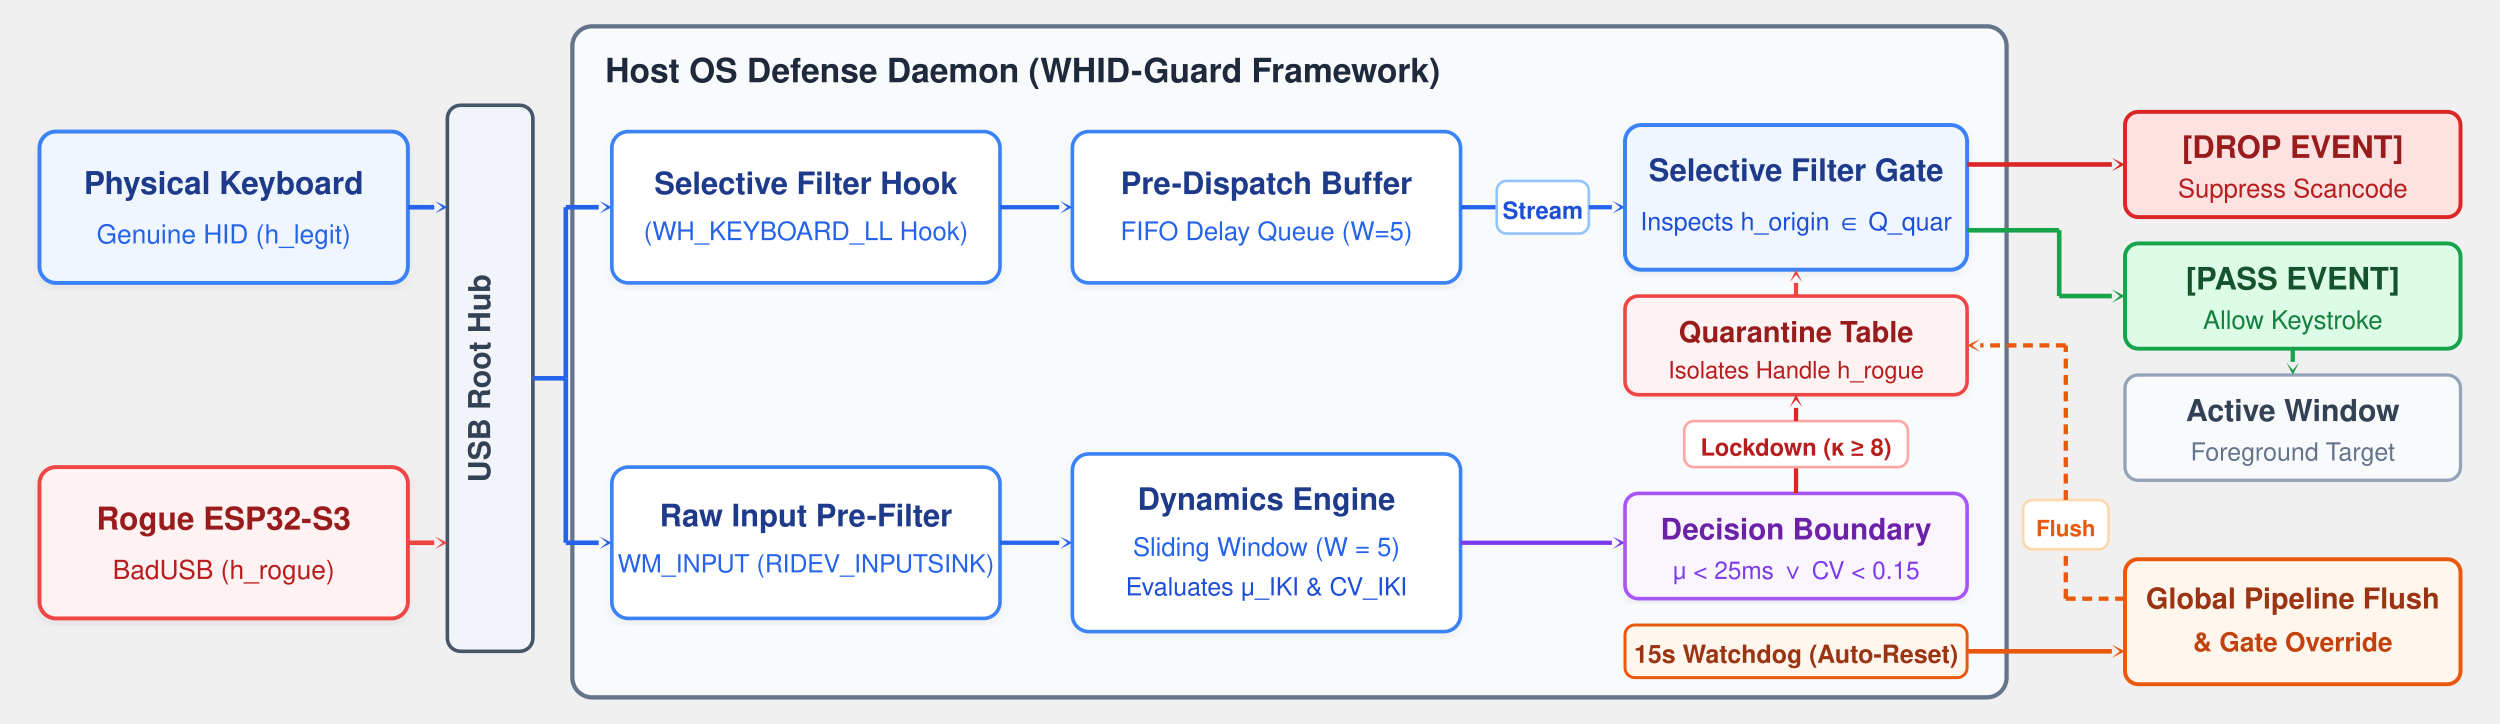
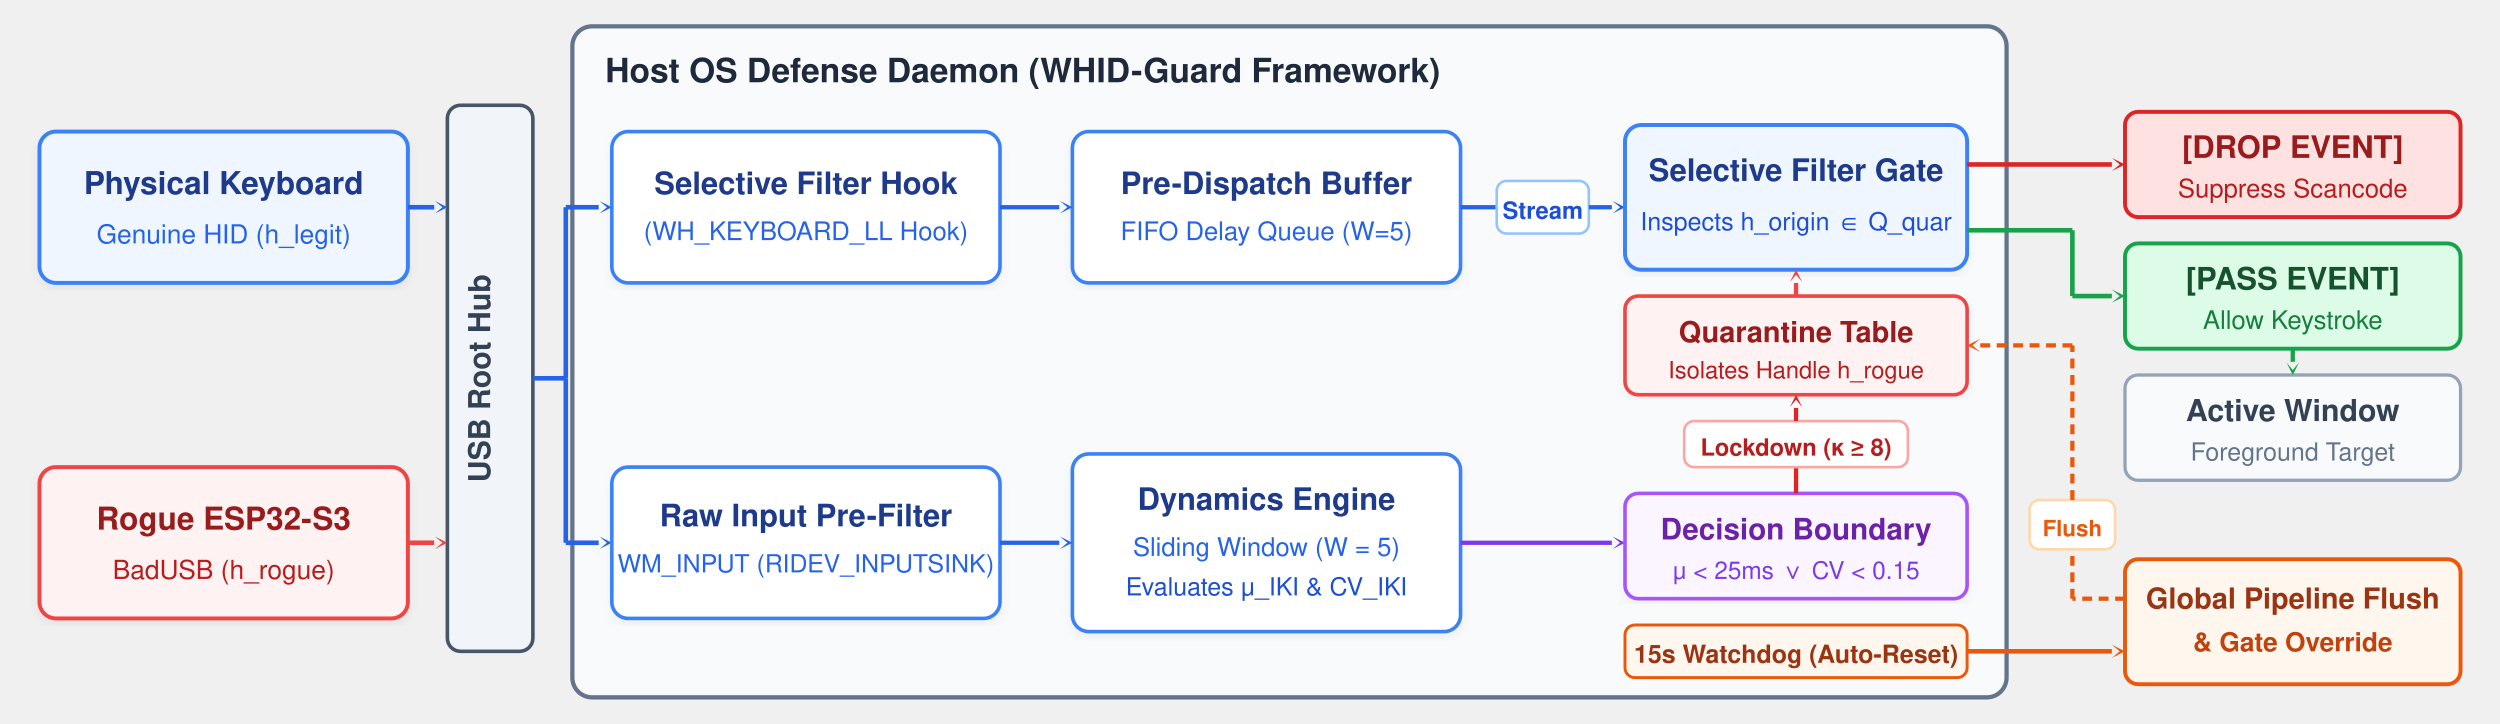
<svg xmlns="http://www.w3.org/2000/svg" viewBox="0 0 760 220" width="760" height="220" style="background:#ffffff; font-family:Helvetica, Arial, sans-serif;">
  <defs>
    <filter id="sh3" x="-5%" y="-5%" width="110%" height="110%">
      <feDropShadow dx="0" dy="1.5" stdDeviation="1.5" flood-opacity="0.05" />
    </filter>
  </defs>
  <rect x="174" y="8" width="436" height="204" rx="6" fill="#f8fafc" stroke="#64748b" stroke-width="1.3" />
  <text x="184" y="25" font-size="10.2" font-weight="bold" fill="#1e293b" text-anchor="start">Host OS Defense Daemon (WHID-Guard Framework)</text>
  <rect x="12" y="40" width="112" height="46" rx="5" fill="#eff6ff" stroke="#3b82f6" stroke-width="1.2" filter="url(#sh3)" />
  <text x="68" y="59" font-size="9.6" font-weight="bold" fill="#1e3a8a" text-anchor="middle">Physical Keyboard</text>
  <text x="68" y="74" font-size="8.0" fill="#2563eb" text-anchor="middle">Genuine HID (h_legit)</text>
  <rect x="12" y="142" width="112" height="46" rx="5" fill="#fef2f2" stroke="#ef4444" stroke-width="1.2" filter="url(#sh3)" />
  <text x="68" y="161" font-size="9.6" font-weight="bold" fill="#991b1b" text-anchor="middle">Rogue ESP32-S3</text>
  <text x="68" y="176" font-size="8.0" fill="#b91c1c" text-anchor="middle">BadUSB (h_rogue)</text>
  <rect x="136" y="32" width="26" height="166" rx="4" fill="#f1f5f9" stroke="#475569" stroke-width="1.1" />
  <text x="149" y="115" font-size="9.2" font-weight="bold" fill="#334155" text-anchor="middle" transform="rotate(-90 149 115)">USB Root Hub</text>
  <line x1="124" y1="63" x2="132" y2="63" stroke="#2563eb" stroke-width="1.4" />
  <polygon points="136.0,63.0 132.2,61.1 134.5,63.0 132.2,64.9" fill="#2563eb" />
  <line x1="124" y1="165" x2="132" y2="165" stroke="#ef4444" stroke-width="1.4" />
  <polygon points="136.0,165.0 132.2,163.1 134.5,165.0 132.2,166.9" fill="#ef4444" />
  <line x1="162" y1="115" x2="172" y2="115" stroke="#2563eb" stroke-width="1.4" />
  <line x1="172" y1="115" x2="172" y2="63" stroke="#2563eb" stroke-width="1.4" />
  <line x1="172" y1="63" x2="182" y2="63" stroke="#2563eb" stroke-width="1.4" />
  <polygon points="186.0,63.0 182.2,61.1 184.5,63.0 182.2,64.9" fill="#2563eb" />
  <line x1="172" y1="115" x2="172" y2="165" stroke="#2563eb" stroke-width="1.4" />
  <line x1="172" y1="165" x2="182" y2="165" stroke="#2563eb" stroke-width="1.4" />
  <polygon points="186.0,165.0 182.2,163.1 184.5,165.0 182.2,166.9" fill="#2563eb" />
  <rect x="186" y="40" width="118" height="46" rx="5" fill="#ffffff" stroke="#3b82f6" stroke-width="1.1" filter="url(#sh3)" />
  <text x="245" y="59" font-size="9.4" font-weight="bold" fill="#1e3a8a" text-anchor="middle">Selective Filter Hook</text>
  <text x="245" y="73" font-size="7.8" fill="#2563eb" text-anchor="middle">(WH_KEYBOARD_LL Hook)</text>
  <rect x="326" y="40" width="118" height="46" rx="5" fill="#ffffff" stroke="#3b82f6" stroke-width="1.1" filter="url(#sh3)" />
  <text x="385" y="59" font-size="9.4" font-weight="bold" fill="#1e3a8a" text-anchor="middle">Pre-Dispatch Buffer</text>
  <text x="385" y="73" font-size="7.8" fill="#2563eb" text-anchor="middle">FIFO Delay Queue (W=5)</text>
  <line x1="304" y1="63" x2="322" y2="63" stroke="#2563eb" stroke-width="1.3" />
  <polygon points="326.0,63.0 322.2,61.1 324.5,63.0 322.2,64.9" fill="#2563eb" />
  <line x1="444" y1="63" x2="455" y2="63" stroke="#2563eb" stroke-width="1.3" />
  <rect x="455" y="55" width="28" height="16" rx="3" fill="#ffffff" stroke="#93c5fd" stroke-width="0.8" />
  <text x="469" y="66.5" font-size="7.2" font-weight="bold" fill="#1d4ed8" text-anchor="middle">Stream</text>
  <line x1="483" y1="63" x2="490" y2="63" stroke="#2563eb" stroke-width="1.3" />
  <polygon points="494.0,63.0 490.2,61.1 492.5,63.0 490.2,64.9" fill="#2563eb" />
  <rect x="186" y="142" width="118" height="46" rx="5" fill="#ffffff" stroke="#3b82f6" stroke-width="1.1" filter="url(#sh3)" />
  <text x="245" y="160" font-size="9.4" font-weight="bold" fill="#1e3a8a" text-anchor="middle">Raw Input Pre-Filter</text>
  <text x="245" y="174" font-size="7.6" fill="#2563eb" text-anchor="middle">WM_INPUT (RIDEV_INPUTSINK)</text>
  <rect x="326" y="138" width="118" height="54" rx="5" fill="#ffffff" stroke="#3b82f6" stroke-width="1.1" filter="url(#sh3)" />
  <text x="385" y="155" font-size="9.4" font-weight="bold" fill="#1e3a8a" text-anchor="middle">Dynamics Engine</text>
  <text x="385" y="169" font-size="7.8" fill="#2563eb" text-anchor="middle">Sliding Window (W = 5)</text>
  <text x="385" y="181" font-size="7.6" fill="#1d4ed8" text-anchor="middle">Evaluates μ_IKI &amp; CV_IKI</text>
  <line x1="304" y1="165" x2="322" y2="165" stroke="#2563eb" stroke-width="1.3" />
  <polygon points="326.0,165.0 322.2,163.1 324.5,165.0 322.2,166.9" fill="#2563eb" />
  <line x1="444" y1="165" x2="490" y2="165" stroke="#7c3aed" stroke-width="1.3" />
  <polygon points="494.0,165.0 490.2,163.1 492.5,165.0 490.2,166.9" fill="#7c3aed" />
  <rect x="494" y="38" width="104" height="44" rx="5" fill="#eff6ff" stroke="#3b82f6" stroke-width="1.2" filter="url(#sh3)" />
  <text x="546" y="55" font-size="9.4" font-weight="bold" fill="#1e3a8a" text-anchor="middle">Selective Filter Gate</text>
  <text x="546" y="70" font-size="7.6" fill="#1d4ed8" text-anchor="middle">Inspects h_origin ∈ Q_quar</text>
  <rect x="494" y="90" width="104" height="30" rx="4" fill="#fef2f2" stroke="#ef4444" stroke-width="1.1" filter="url(#sh3)" />
  <text x="546" y="104" font-size="8.8" font-weight="bold" fill="#991b1b" text-anchor="middle">Quarantine Table</text>
  <text x="546" y="115" font-size="7.2" fill="#b91c1c" text-anchor="middle">Isolates Handle h_rogue</text>
  <line x1="546" y1="90" x2="546" y2="86" stroke="#ef4444" stroke-width="1.3" />
  <polygon points="546.0,82.0 544.1,85.8 546.0,83.5 547.9,85.8" fill="#ef4444" />
  <rect x="494" y="150" width="104" height="32" rx="4" fill="#faf5ff" stroke="#a855f7" stroke-width="1.1" filter="url(#sh3)" />
  <text x="546" y="164" font-size="9.0" font-weight="bold" fill="#6b21a8" text-anchor="middle">Decision Boundary</text>
  <text x="546" y="176" font-size="7.4" fill="#7c3aed" text-anchor="middle">μ &lt; 25ms ∨ CV &lt; 0.15</text>
  <line x1="546" y1="150" x2="546" y2="142" stroke="#dc2626" stroke-width="1.3" />
  <rect x="512" y="128" width="68" height="14" rx="3" fill="#ffffff" stroke="#fca5a5" stroke-width="0.8" />
  <text x="546" y="138.5" font-size="7.2" font-weight="bold" fill="#b91c1c" text-anchor="middle">Lockdown (κ ≥ 8)</text>
  <line x1="546" y1="128" x2="546" y2="124" stroke="#dc2626" stroke-width="1.3" />
  <polygon points="546.0,120.0 544.1,123.8 546.0,121.5 547.9,123.8" fill="#dc2626" />
  <rect x="494" y="190" width="104" height="16" rx="3" fill="#fff7ed" stroke="#ea580c" stroke-width="0.9" />
  <text x="546" y="201.5" font-size="7.6" font-weight="bold" fill="#9a3412" text-anchor="middle">15s Watchdog (Auto-Reset)</text>
  <rect x="646" y="34" width="102" height="32" rx="4" fill="#fee2e2" stroke="#dc2626" stroke-width="1.2" />
  <text x="697" y="48" font-size="9.4" font-weight="bold" fill="#991b1b" text-anchor="middle">[DROP EVENT]</text>
  <text x="697" y="60" font-size="7.8" fill="#b91c1c" text-anchor="middle">Suppress Scancode</text>
  <rect x="646" y="74" width="102" height="32" rx="4" fill="#dcfce7" stroke="#16a34a" stroke-width="1.2" />
  <text x="697" y="88" font-size="9.4" font-weight="bold" fill="#14532d" text-anchor="middle">[PASS EVENT]</text>
  <text x="697" y="100" font-size="7.8" fill="#15803d" text-anchor="middle">Allow Keystroke</text>
  <rect x="646" y="114" width="102" height="32" rx="4" fill="#f8fafc" stroke="#94a3b8" stroke-width="1.0" />
  <text x="697" y="128" font-size="9.2" font-weight="bold" fill="#334155" text-anchor="middle">Active Window</text>
  <text x="697" y="140" font-size="7.6" fill="#64748b" text-anchor="middle">Foreground Target</text>
  <line x1="697" y1="106" x2="697" y2="110" stroke="#16a34a" stroke-width="1.3" />
  <polygon points="697.0,114.0 695.1,110.2 697.0,112.5 698.9,110.2" fill="#16a34a" />
  <line x1="598" y1="50" x2="642" y2="50" stroke="#dc2626" stroke-width="1.4" />
  <polygon points="646.0,50.0 642.0,48.0 644.4,50.0 642.0,52.0" fill="#dc2626" />
-   <line x1="598" y1="70" x2="626" y2="70" stroke="#16a34a" stroke-width="1.4" />
-   <line x1="626" y1="70" x2="626" y2="90" stroke="#16a34a" stroke-width="1.4" />
-   <line x1="626" y1="90" x2="642" y2="90" stroke="#16a34a" stroke-width="1.4" />
+   <line x1="598" y1="70" x2="630" y2="70" stroke="#16a34a" stroke-width="1.4" />
+   <line x1="630" y1="70" x2="630" y2="90" stroke="#16a34a" stroke-width="1.4" />
+   <line x1="630" y1="90" x2="642" y2="90" stroke="#16a34a" stroke-width="1.4" />
  <polygon points="646.0,90.0 642.0,88.0 644.4,90.0 642.0,92.0" fill="#16a34a" />
  <rect x="646" y="170" width="102" height="38" rx="4" fill="#fff7ed" stroke="#ea580c" stroke-width="1.2" />
  <text x="697" y="185" font-size="8.8" font-weight="bold" fill="#9a3412" text-anchor="middle">Global Pipeline Flush</text>
  <text x="697" y="198" font-size="8.0" font-weight="bold" fill="#c2410c" text-anchor="middle">&amp; Gate Override</text>
  <line x1="598" y1="198" x2="642" y2="198" stroke="#ea580c" stroke-width="1.4" />
  <polygon points="646.0,198.0 642.0,196.0 644.4,198.0 642.0,200.0" fill="#ea580c" />
-   <line x1="646" y1="182" x2="628" y2="182" stroke="#ea580c" stroke-width="1.3" stroke-dasharray="3,2" />
-   <line x1="628" y1="182" x2="628" y2="167" stroke="#ea580c" stroke-width="1.3" stroke-dasharray="3,2" />
-   <rect x="615" y="152" width="26" height="15" rx="3" fill="#ffffff" stroke="#fed7aa" stroke-width="0.8" />
-   <text x="628" y="163" font-size="6.8" font-weight="bold" fill="#ea580c" text-anchor="middle">Flush</text>
-   <line x1="628" y1="152" x2="628" y2="105" stroke="#ea580c" stroke-width="1.3" stroke-dasharray="3,2" />
-   <line x1="628" y1="105" x2="602" y2="105" stroke="#ea580c" stroke-width="1.3" stroke-dasharray="3,2" />
+   <line x1="646" y1="182" x2="630" y2="182" stroke="#ea580c" stroke-width="1.3" stroke-dasharray="3,2" />
+   <line x1="630" y1="182" x2="630" y2="167" stroke="#ea580c" stroke-width="1.3" stroke-dasharray="3,2" />
+   <rect x="617" y="152" width="26" height="15" rx="3" fill="#ffffff" stroke="#fed7aa" stroke-width="0.8" />
+   <text x="630" y="163" font-size="6.8" font-weight="bold" fill="#ea580c" text-anchor="middle">Flush</text>
+   <line x1="630" y1="152" x2="630" y2="105" stroke="#ea580c" stroke-width="1.3" stroke-dasharray="3,2" />
+   <line x1="630" y1="105" x2="602" y2="105" stroke="#ea580c" stroke-width="1.3" stroke-dasharray="3,2" />
  <polygon points="598.0,105.0 602.0,103.0 599.6,105.0 602.0,107.0" fill="#ea580c" />
</svg>
